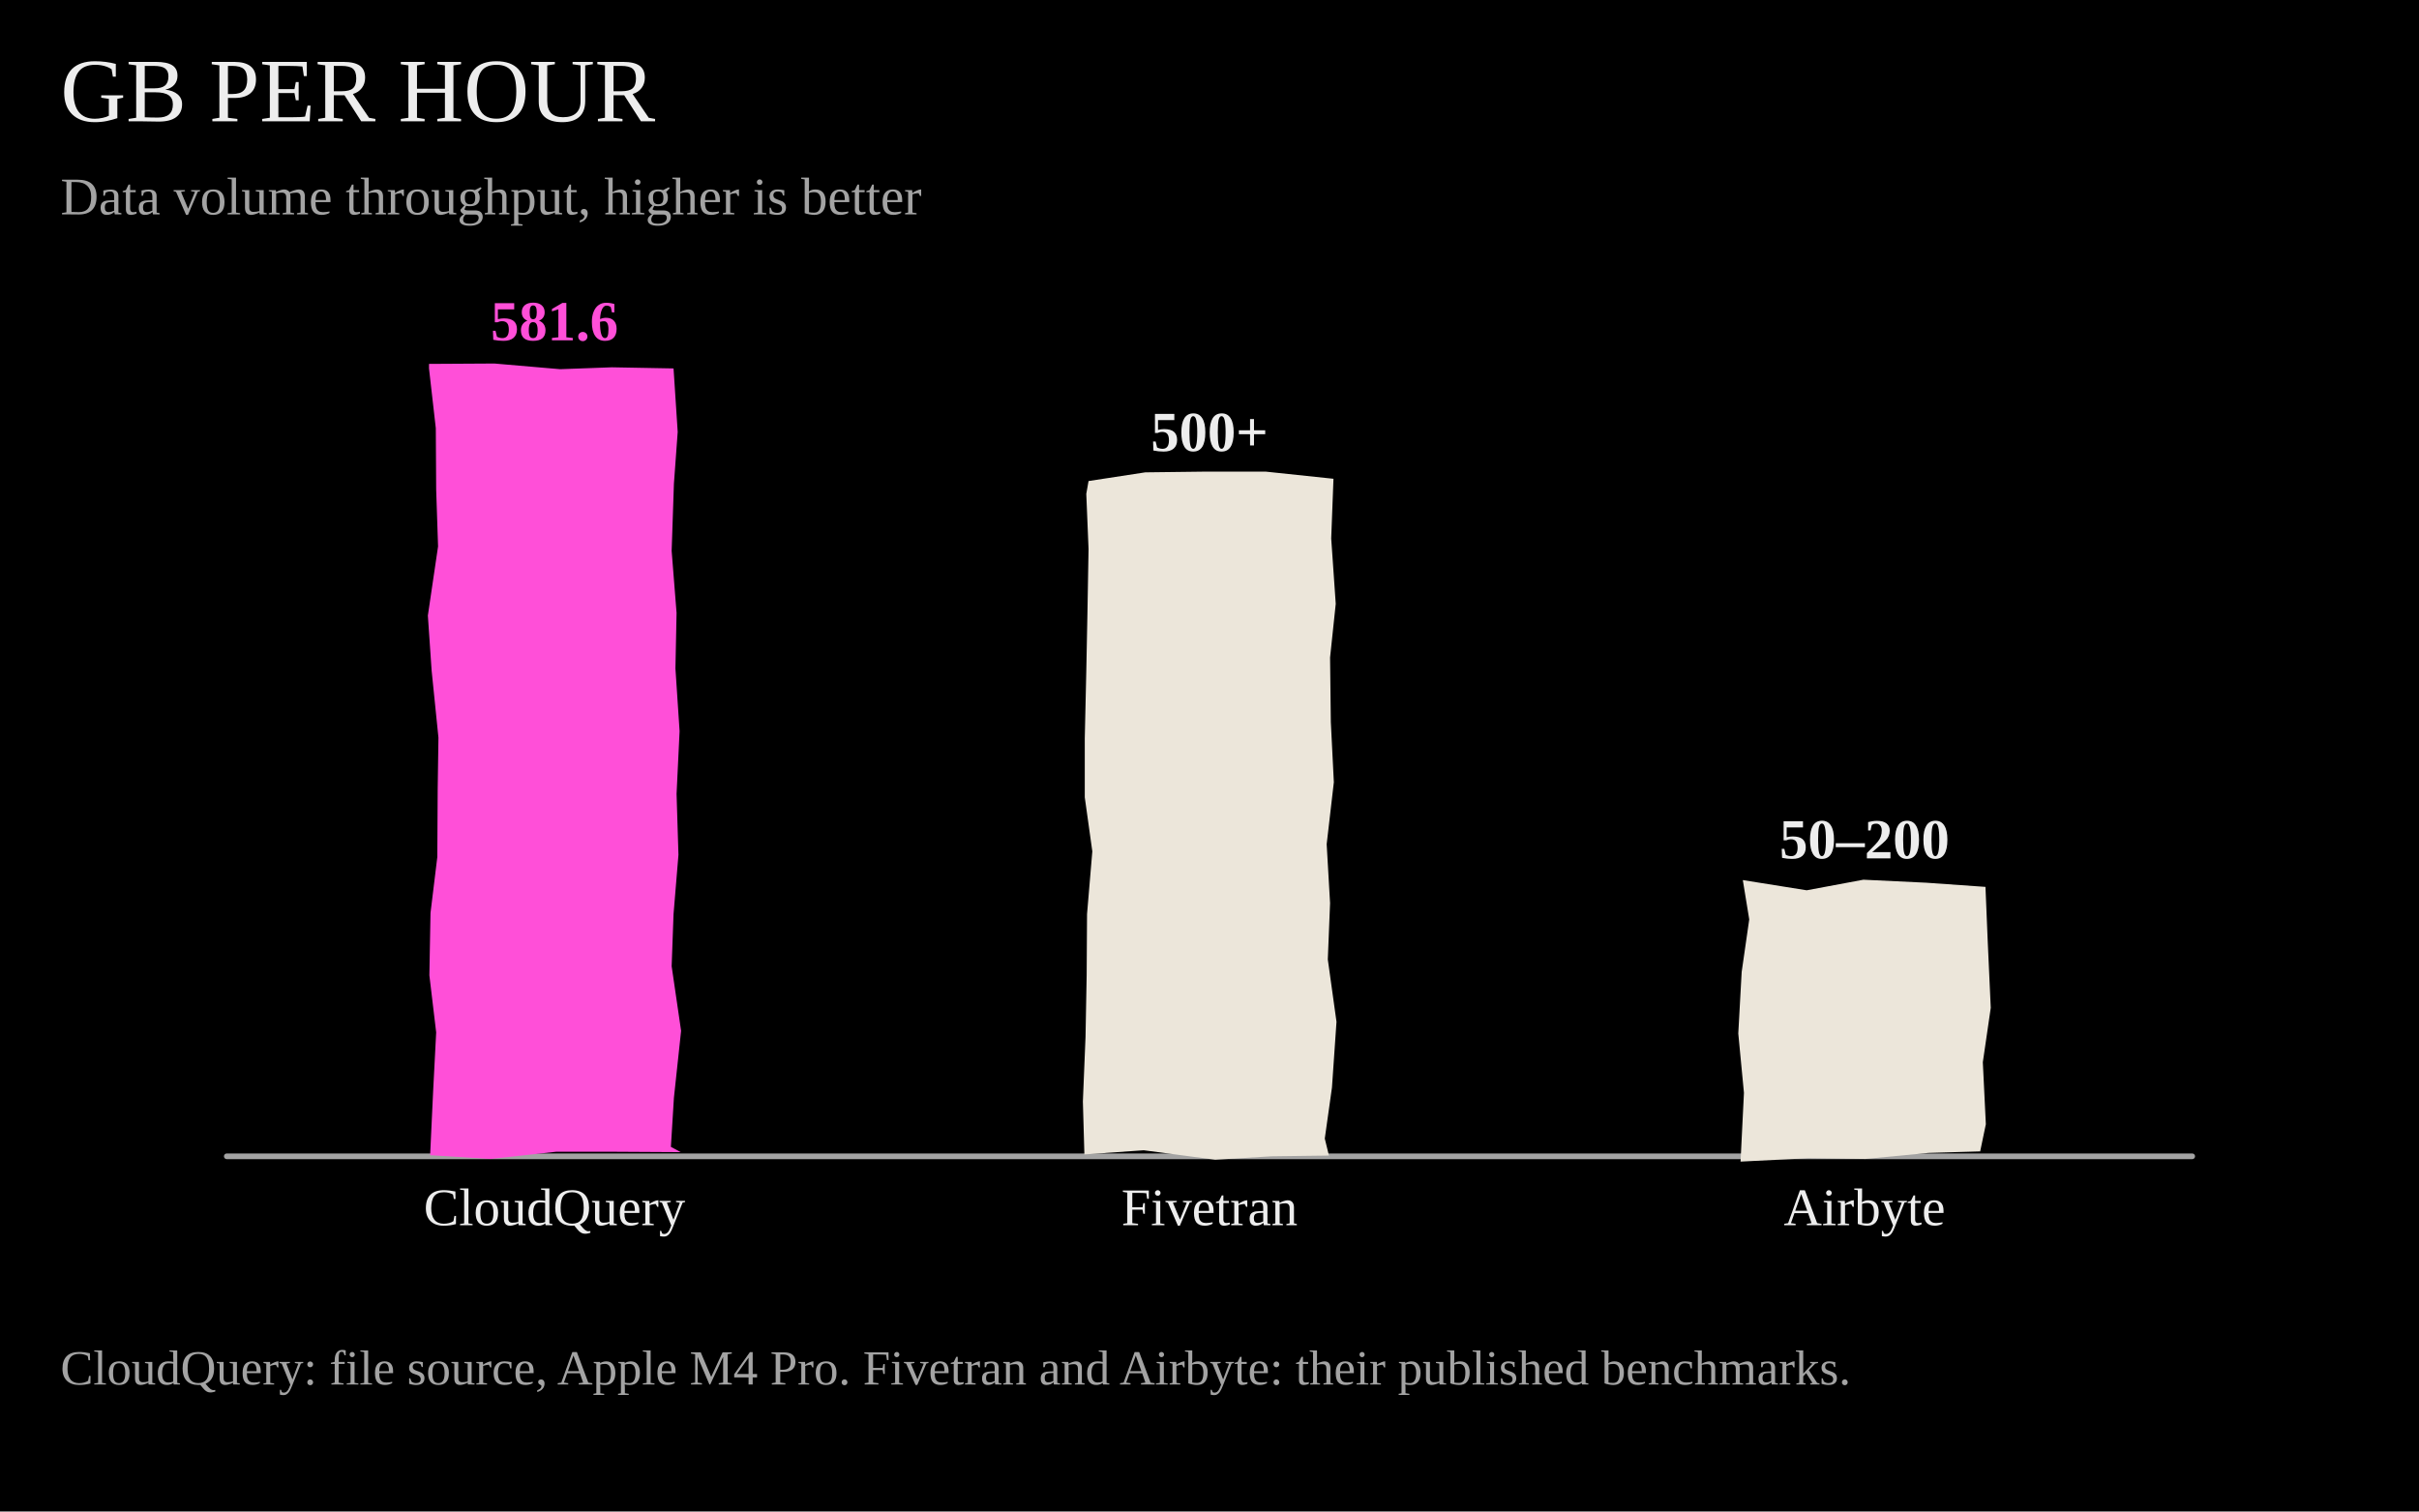
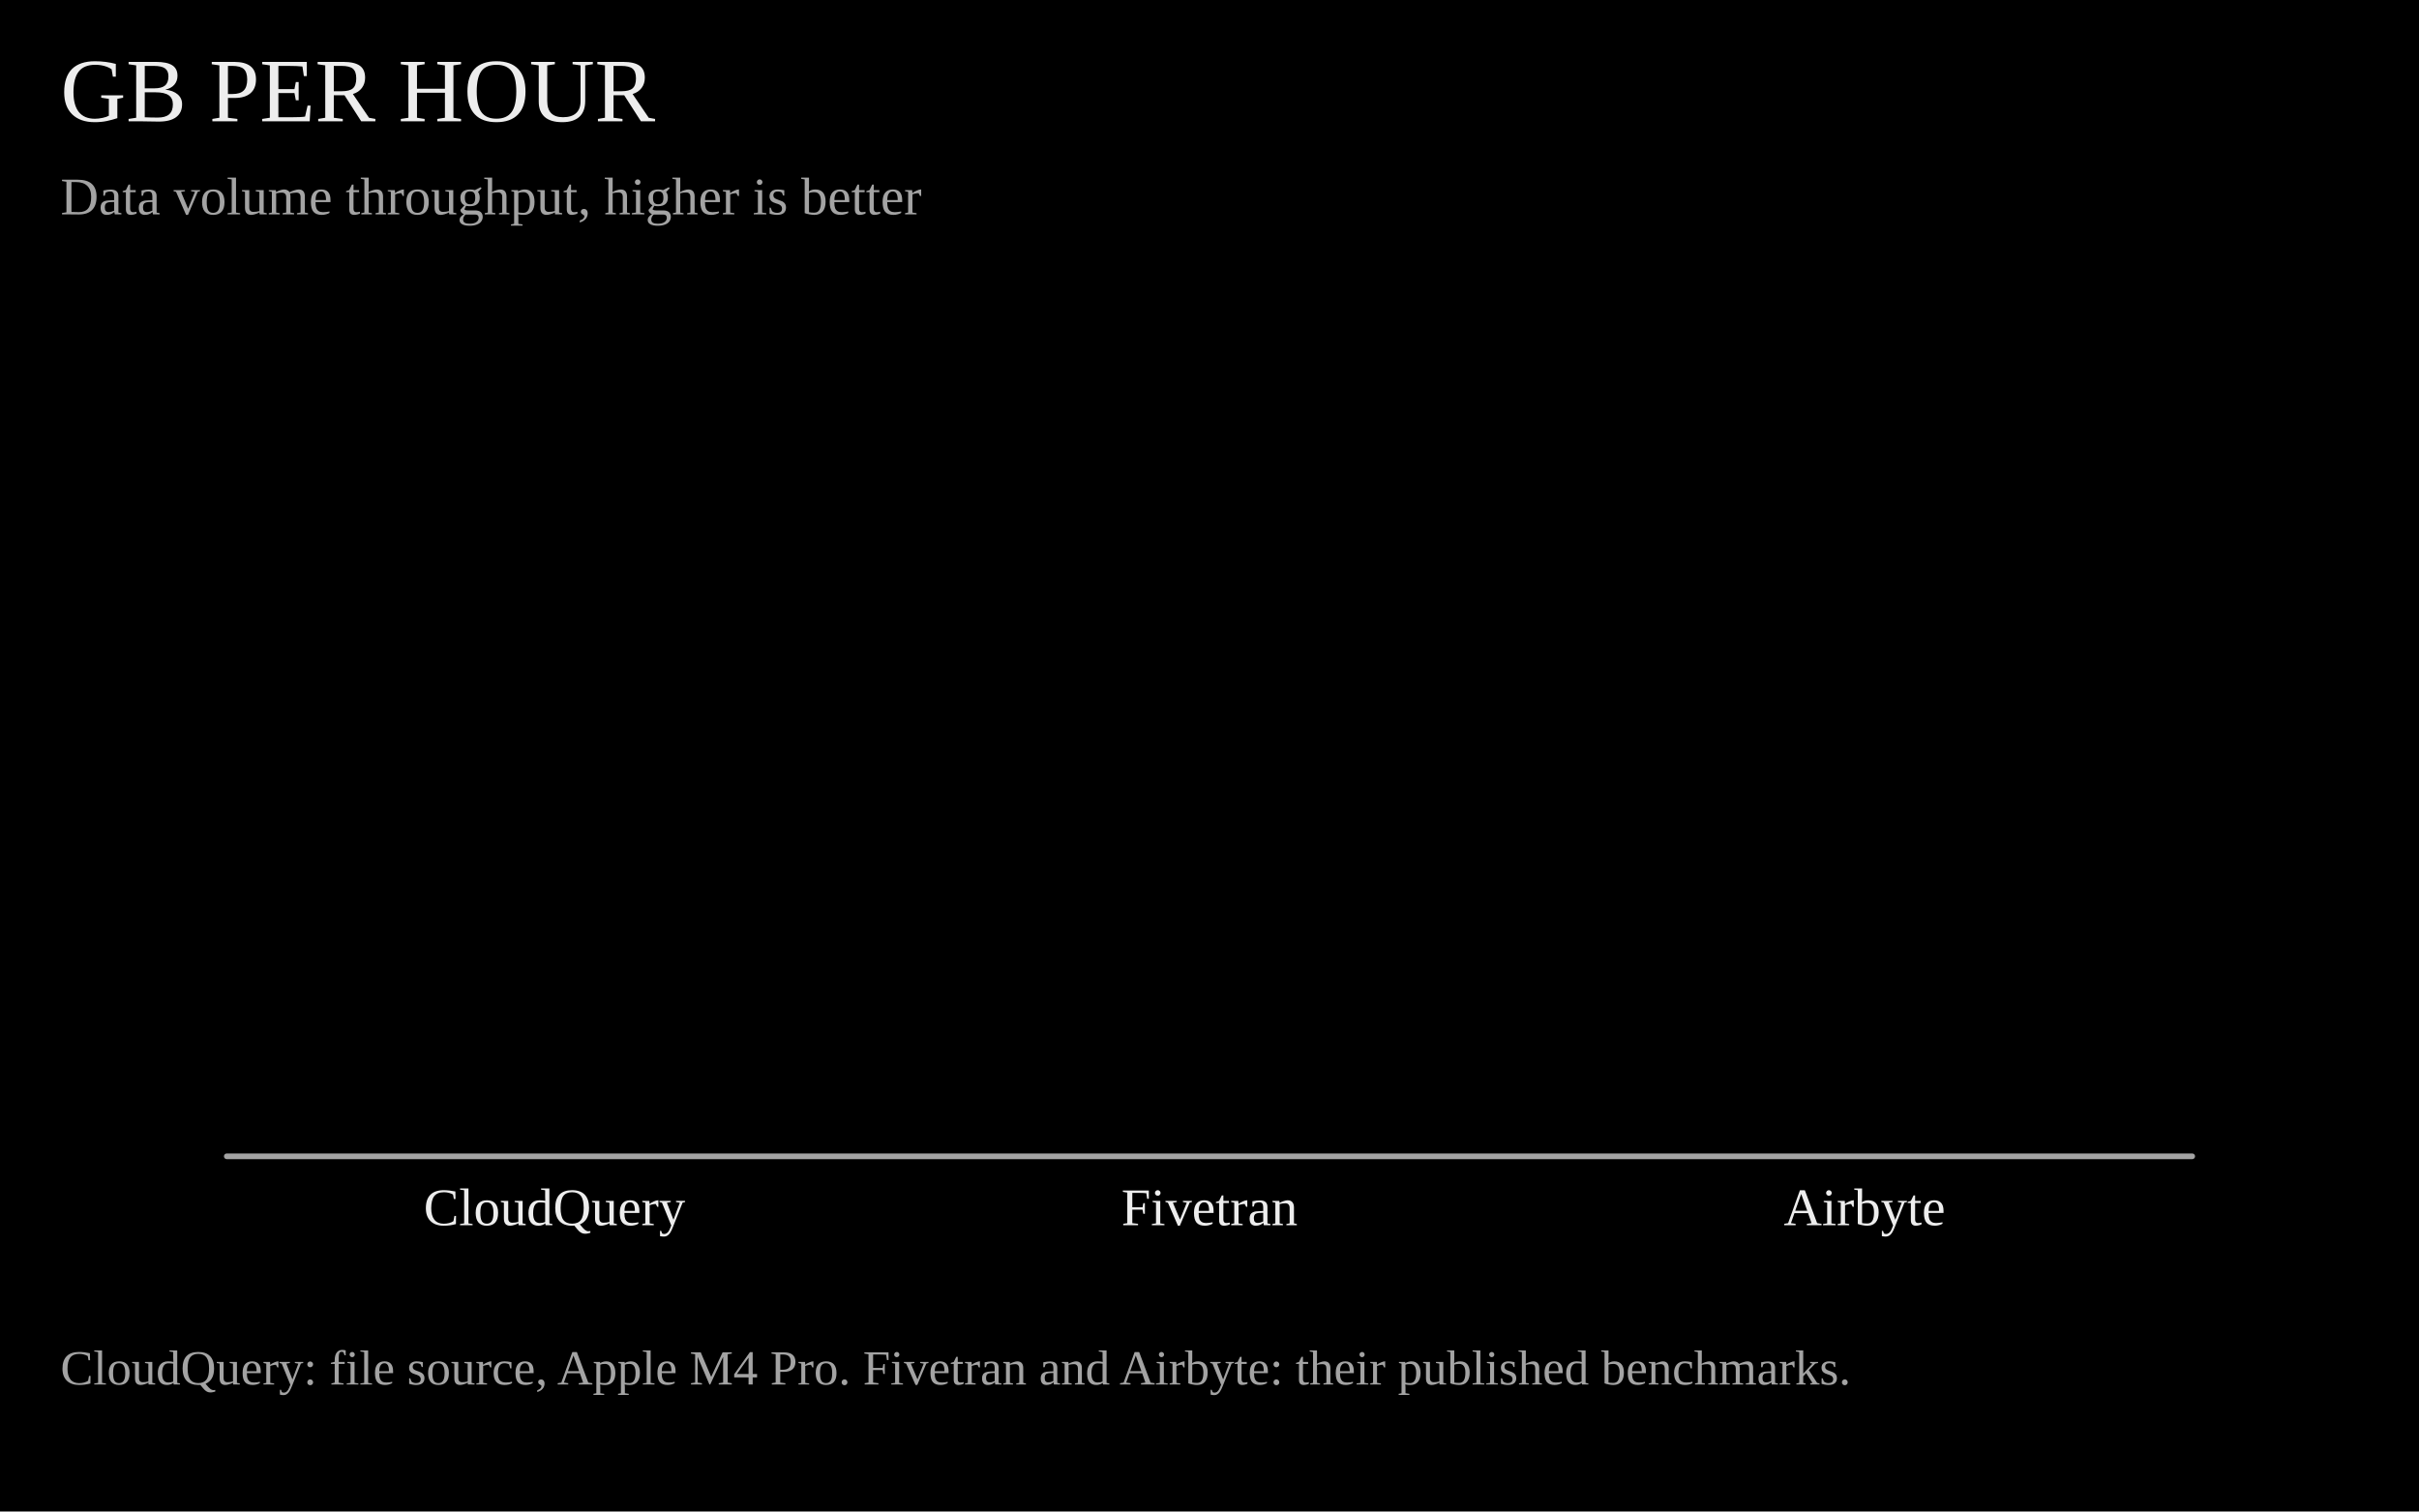
<svg xmlns="http://www.w3.org/2000/svg" viewBox="0 0 640 400" width="640" height="400" role="img" aria-label="Data volume throughput in GB per hour: CloudQuery processing file data at 581.6 on an Apple M4 Pro, Fivetran’s published 500+ on a 16-core, 128GB GCP server, and Airbyte’s published 50 to 200, shown at the top of that range.">
  <defs />
  <rect width="640" height="400" fill="#000000" />
  <text x="16" y="24" font-family="var(--font-anton, Anton), Impact, sans-serif" font-size="24" fill="#ededed" text-anchor="start" dominant-baseline="central">GB PER HOUR</text>
  <text x="16" y="52" font-family="var(--font-hanken-grotesk, 'Hanken Grotesk'), Arial, sans-serif" font-size="14" fill="#a3a3a3" text-anchor="start" dominant-baseline="central">Data volume throughput, higher is better</text>
  <path d="M60,306 L580,306" fill="none" stroke="#a3a3a3" stroke-width="1.5" stroke-linecap="round" />
-   <path class="d-paper" d="M113.5,96.3 L130.8,96.2 L148.2,97.7 L161.9,97.2 L178.2,97.5 L179.3,114.3 L178.3,128 L177.7,145.8 L179,162.2 L178.7,176.9 L179.8,193.5 L179,210.1 L179.5,226.2 L178.2,241.9 L177.7,255.7 L180.2,272.8 L178.3,290.5 L177.5,303.5 L180.1,304.9 L162.9,304.8 L147.1,304.8 L129.7,306.7 L113.8,305.7 L114.6,288.7 L115.4,273.2 L113.6,258.1 L113.9,241.6 L115.7,226.8 L115.8,208.8 L116,195.2 L114.2,177.5 L113.2,162.9 L115.9,144.6 L115.4,129.6 L115.3,113.3 L113.5,97.5 Z" fill="#ff4fd8" />
-   <text x="146.7" y="85" font-family="var(--font-hanken-grotesk, 'Hanken Grotesk'), Arial, sans-serif" font-size="15" font-weight="700" fill="#ff4fd8" text-anchor="middle" dominant-baseline="central">581.6</text>
+   <g class="anim-live">
+     <g transform="translate(146.7 306)">
+       <g transform="scale(1 0)">
+         <animateTransform attributeName="transform" type="scale" calcMode="discrete" values="1 0;1 0.37;1 0.64;1 0.81;1 0.92;1 0.98;1 1;1 1" begin="0s" dur="0.6s" fill="freeze" />
+         <g transform="translate(-146.7 -306)">
+           <path class="d-paper" d="M113.5,96.3 L130.8,96.2 L148.2,97.7 L161.9,97.2 L178.2,97.5 L179.3,114.3 L178.3,128 L177.7,145.8 L179,162.2 L178.7,176.9 L179.8,193.5 L179,210.1 L179.5,226.2 L178.2,241.9 L177.7,255.7 L180.2,272.8 L178.3,290.5 L177.5,303.5 L180.1,304.9 L162.9,304.8 L147.1,304.8 L129.7,306.7 L113.8,305.7 L114.6,288.7 L115.4,273.2 L113.6,258.1 L113.9,241.6 L115.7,226.8 L115.8,208.8 L116,195.2 L114.2,177.5 L113.2,162.9 L115.9,144.6 L115.4,129.6 L115.3,113.3 L113.5,97.5 Z" fill="#ff4fd8" />
+         </g>
+       </g>
+     </g>
+     <g opacity="0">
+       <animate attributeName="opacity" calcMode="discrete" values="0;0.7;0.96;1" begin="0.6s" dur="0.3s" fill="freeze" />
+       <text x="146.7" y="85" font-family="var(--font-hanken-grotesk, 'Hanken Grotesk'), Arial, sans-serif" font-size="15" font-weight="700" fill="#ff4fd8" text-anchor="middle" dominant-baseline="central">581.6</text>
+     </g>
+     <g transform="translate(320 306)">
+       <g transform="scale(1 0)">
+         <animateTransform attributeName="transform" type="scale" calcMode="discrete" values="1 0;1 0.37;1 0.64;1 0.81;1 0.92;1 0.98;1 1;1 1" begin="0.2s" dur="0.6s" fill="freeze" />
+         <g transform="translate(-320 -306)">
+           <path class="d-paper" d="M288,127.3 L303,125 L319.4,124.8 L334.8,124.8 L352.8,126.7 L352.2,142.5 L353.4,159.8 L351.9,174 L352.1,191.1 L352.9,207 L351,223.4 L351.9,239 L351.3,253.9 L353.6,270.4 L352.4,287.8 L350.5,301.3 L351.6,305.8 L336.4,306 L321.5,306.9 L302.6,304.4 L286.9,305.5 L286.5,291.5 L287.2,274.4 L287.5,258.1 L287.6,241.9 L289,225.3 L287,211 L287,195.4 L287.4,177.7 L287.7,162.5 L288,145.3 L287.4,130.7 Z" fill="#ece6da" />
+         </g>
+       </g>
+     </g>
+     <g opacity="0">
+       <animate attributeName="opacity" calcMode="discrete" values="0;0.7;0.96;1" begin="0.8s" dur="0.3s" fill="freeze" />
+       <text x="320" y="114.3" font-family="var(--font-hanken-grotesk, 'Hanken Grotesk'), Arial, sans-serif" font-size="15" font-weight="700" fill="#ededed" text-anchor="middle" dominant-baseline="central">500+</text>
+     </g>
+     <g transform="translate(493.3 306)">
+       <g transform="scale(1 0)">
+         <animateTransform attributeName="transform" type="scale" calcMode="discrete" values="1 0;1 0.37;1 0.64;1 0.81;1 0.92;1 0.98;1 1;1 1" begin="0.3s" dur="0.6s" fill="freeze" />
+         <g transform="translate(-493.3 -306)">
+           <path class="d-paper" d="M461.1,232.9 L478,235.6 L493,232.8 L509.7,233.6 L525.3,234.7 L525.9,249.2 L526.7,266.7 L524.6,281.1 L525.4,297.5 L523.9,304.7 L510.2,305.1 L493.5,306.7 L478.5,306.5 L460.5,307.4 L461.4,289.2 L459.9,273.5 L460.8,257.2 L462.8,243.3 Z" fill="#ece6da" />
+         </g>
+       </g>
+     </g>
+     <g opacity="0">
+       <animate attributeName="opacity" calcMode="discrete" values="0;0.7;0.96;1" begin="0.9s" dur="0.3s" fill="freeze" />
+       <text x="493.3" y="222.1" font-family="var(--font-hanken-grotesk, 'Hanken Grotesk'), Arial, sans-serif" font-size="15" font-weight="700" fill="#ededed" text-anchor="middle" dominant-baseline="central">50–200</text>
+     </g>
+   </g>
+   <g class="anim-still" display="none">
+     <path class="d-paper" d="M115.2,97.8 L131.4,98.5 L146.7,97.6 L162.2,97.4 L177.5,96.9 L177.4,113 L179.6,129.3 L180,143.4 L177.8,160.8 L178.7,176 L177.2,192.3 L178.4,208.8 L177.9,223.7 L178.4,241.2 L178.9,257.5 L177.2,272.1 L179.6,288.6 L179.8,305.1 L177.3,305.4 L163.3,306.2 L146.3,305.9 L131.4,307.2 L115.3,307.5 L113.1,289.7 L115.3,274.2 L114.5,256.4 L116.1,241.6 L115.4,224.9 L115.2,208.4 L114.6,192.7 L113.4,177.6 L113.3,161.2 L115.2,147.6 L115.8,129.5 L113.5,113.1 L113.4,97.1 Z" fill="#ff4fd8" />
+     <text x="146.7" y="85" font-family="var(--font-hanken-grotesk, 'Hanken Grotesk'), Arial, sans-serif" font-size="15" font-weight="700" fill="#ff4fd8" text-anchor="middle" dominant-baseline="central">581.6</text>
+     <path class="d-paper" d="M288.2,125.5 L305.6,127.7 L319.2,126.2 L335.1,125 L351.5,125.3 L351.6,143 L353.4,159.4 L352.6,173.2 L350.9,189.9 L351.6,207.7 L352.4,223.3 L351.1,239.2 L353.6,253.6 L351.1,270.4 L353.3,284.7 L352.6,303.5 L353.5,305.6 L336.9,305.7 L319.3,305.6 L304.7,305.6 L286.5,306 L288.6,289.7 L288,273.7 L288.3,257.5 L287.7,242.1 L287.3,224.9 L287.9,210.7 L286.8,192.6 L288,177.7 L289.4,162.9 L288.4,144.5 L287.7,130.5 Z" fill="#ece6da" />
+     <text x="320" y="114.3" font-family="var(--font-hanken-grotesk, 'Hanken Grotesk'), Arial, sans-serif" font-size="15" font-weight="700" fill="#ededed" text-anchor="middle" dominant-baseline="central">500+</text>
+     <path class="d-paper" d="M460.8,234.3 L475.9,233.5 L492.1,233.7 L510.6,235.5 L525.9,233.4 L524.9,251.5 L524.4,266.4 L525.4,282.5 L525.6,299.7 L524.8,304.9 L509.4,304.9 L493.4,306.9 L477.9,305.3 L461.2,306.4 L462.1,290.1 L462.7,274.7 L462,258.1 L461.9,243.2 Z" fill="#ece6da" />
+     <text x="493.3" y="222.1" font-family="var(--font-hanken-grotesk, 'Hanken Grotesk'), Arial, sans-serif" font-size="15" font-weight="700" fill="#ededed" text-anchor="middle" dominant-baseline="central">50–200</text>
+   </g>
  <text x="146.7" y="319.5" font-family="var(--font-hanken-grotesk, 'Hanken Grotesk'), Arial, sans-serif" font-size="14" fill="#ededed" text-anchor="middle" dominant-baseline="central">CloudQuery</text>
-   <path class="d-paper" d="M288,127.3 L303,125 L319.4,124.8 L334.8,124.8 L352.8,126.7 L352.2,142.5 L353.4,159.8 L351.9,174 L352.1,191.1 L352.9,207 L351,223.4 L351.9,239 L351.3,253.9 L353.6,270.4 L352.4,287.8 L350.5,301.3 L351.6,305.8 L336.4,306 L321.5,306.9 L302.6,304.4 L286.9,305.5 L286.5,291.5 L287.2,274.4 L287.5,258.1 L287.6,241.9 L289,225.3 L287,211 L287,195.4 L287.4,177.7 L287.7,162.5 L288,145.3 L287.4,130.7 Z" fill="#ece6da" />
-   <text x="320" y="114.3" font-family="var(--font-hanken-grotesk, 'Hanken Grotesk'), Arial, sans-serif" font-size="15" font-weight="700" fill="#ededed" text-anchor="middle" dominant-baseline="central">500+</text>
  <text x="320" y="319.5" font-family="var(--font-hanken-grotesk, 'Hanken Grotesk'), Arial, sans-serif" font-size="14" fill="#ededed" text-anchor="middle" dominant-baseline="central">Fivetran</text>
-   <path class="d-paper" d="M461.1,232.9 L478,235.6 L493,232.8 L509.7,233.6 L525.3,234.7 L525.9,249.2 L526.7,266.7 L524.6,281.1 L525.4,297.5 L523.9,304.7 L510.2,305.1 L493.5,306.7 L478.5,306.5 L460.5,307.4 L461.4,289.2 L459.9,273.5 L460.8,257.2 L462.8,243.3 Z" fill="#ece6da" />
-   <text x="493.3" y="222.1" font-family="var(--font-hanken-grotesk, 'Hanken Grotesk'), Arial, sans-serif" font-size="15" font-weight="700" fill="#ededed" text-anchor="middle" dominant-baseline="central">50–200</text>
  <text x="493.3" y="319.5" font-family="var(--font-hanken-grotesk, 'Hanken Grotesk'), Arial, sans-serif" font-size="14" fill="#ededed" text-anchor="middle" dominant-baseline="central">Airbyte</text>
  <text x="16" y="362" font-family="var(--font-hanken-grotesk, 'Hanken Grotesk'), Arial, sans-serif" font-size="13" fill="#a3a3a3" text-anchor="start" dominant-baseline="central">CloudQuery: file source, Apple M4 Pro. Fivetran and Airbyte: their published benchmarks.</text>
</svg>
